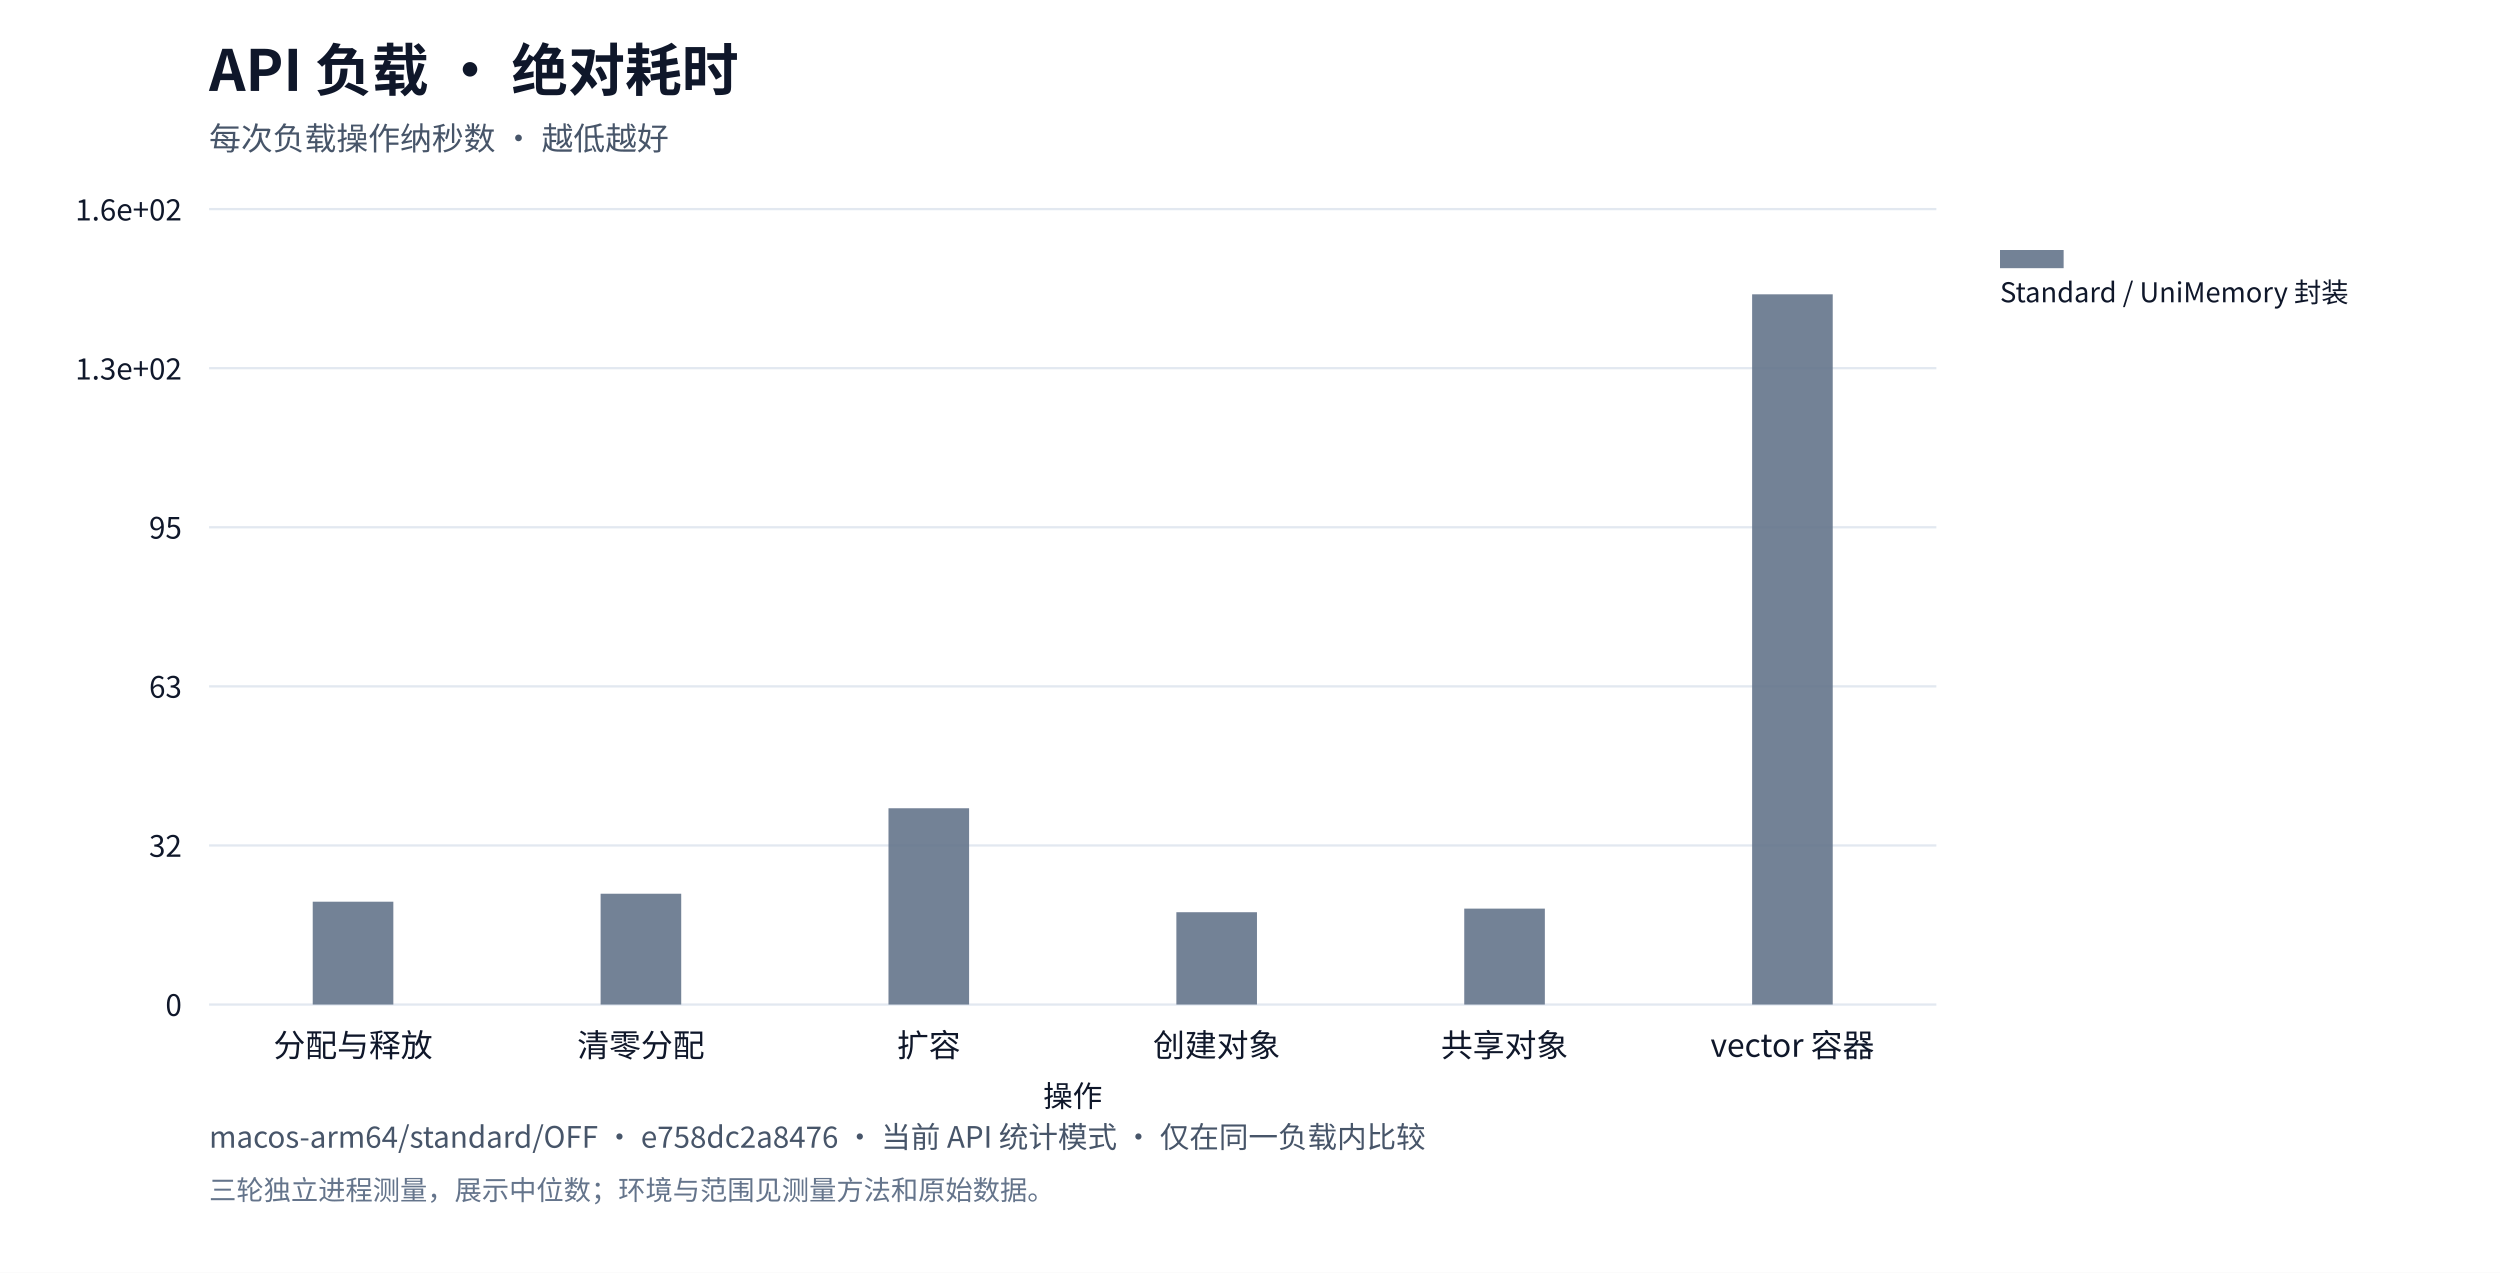
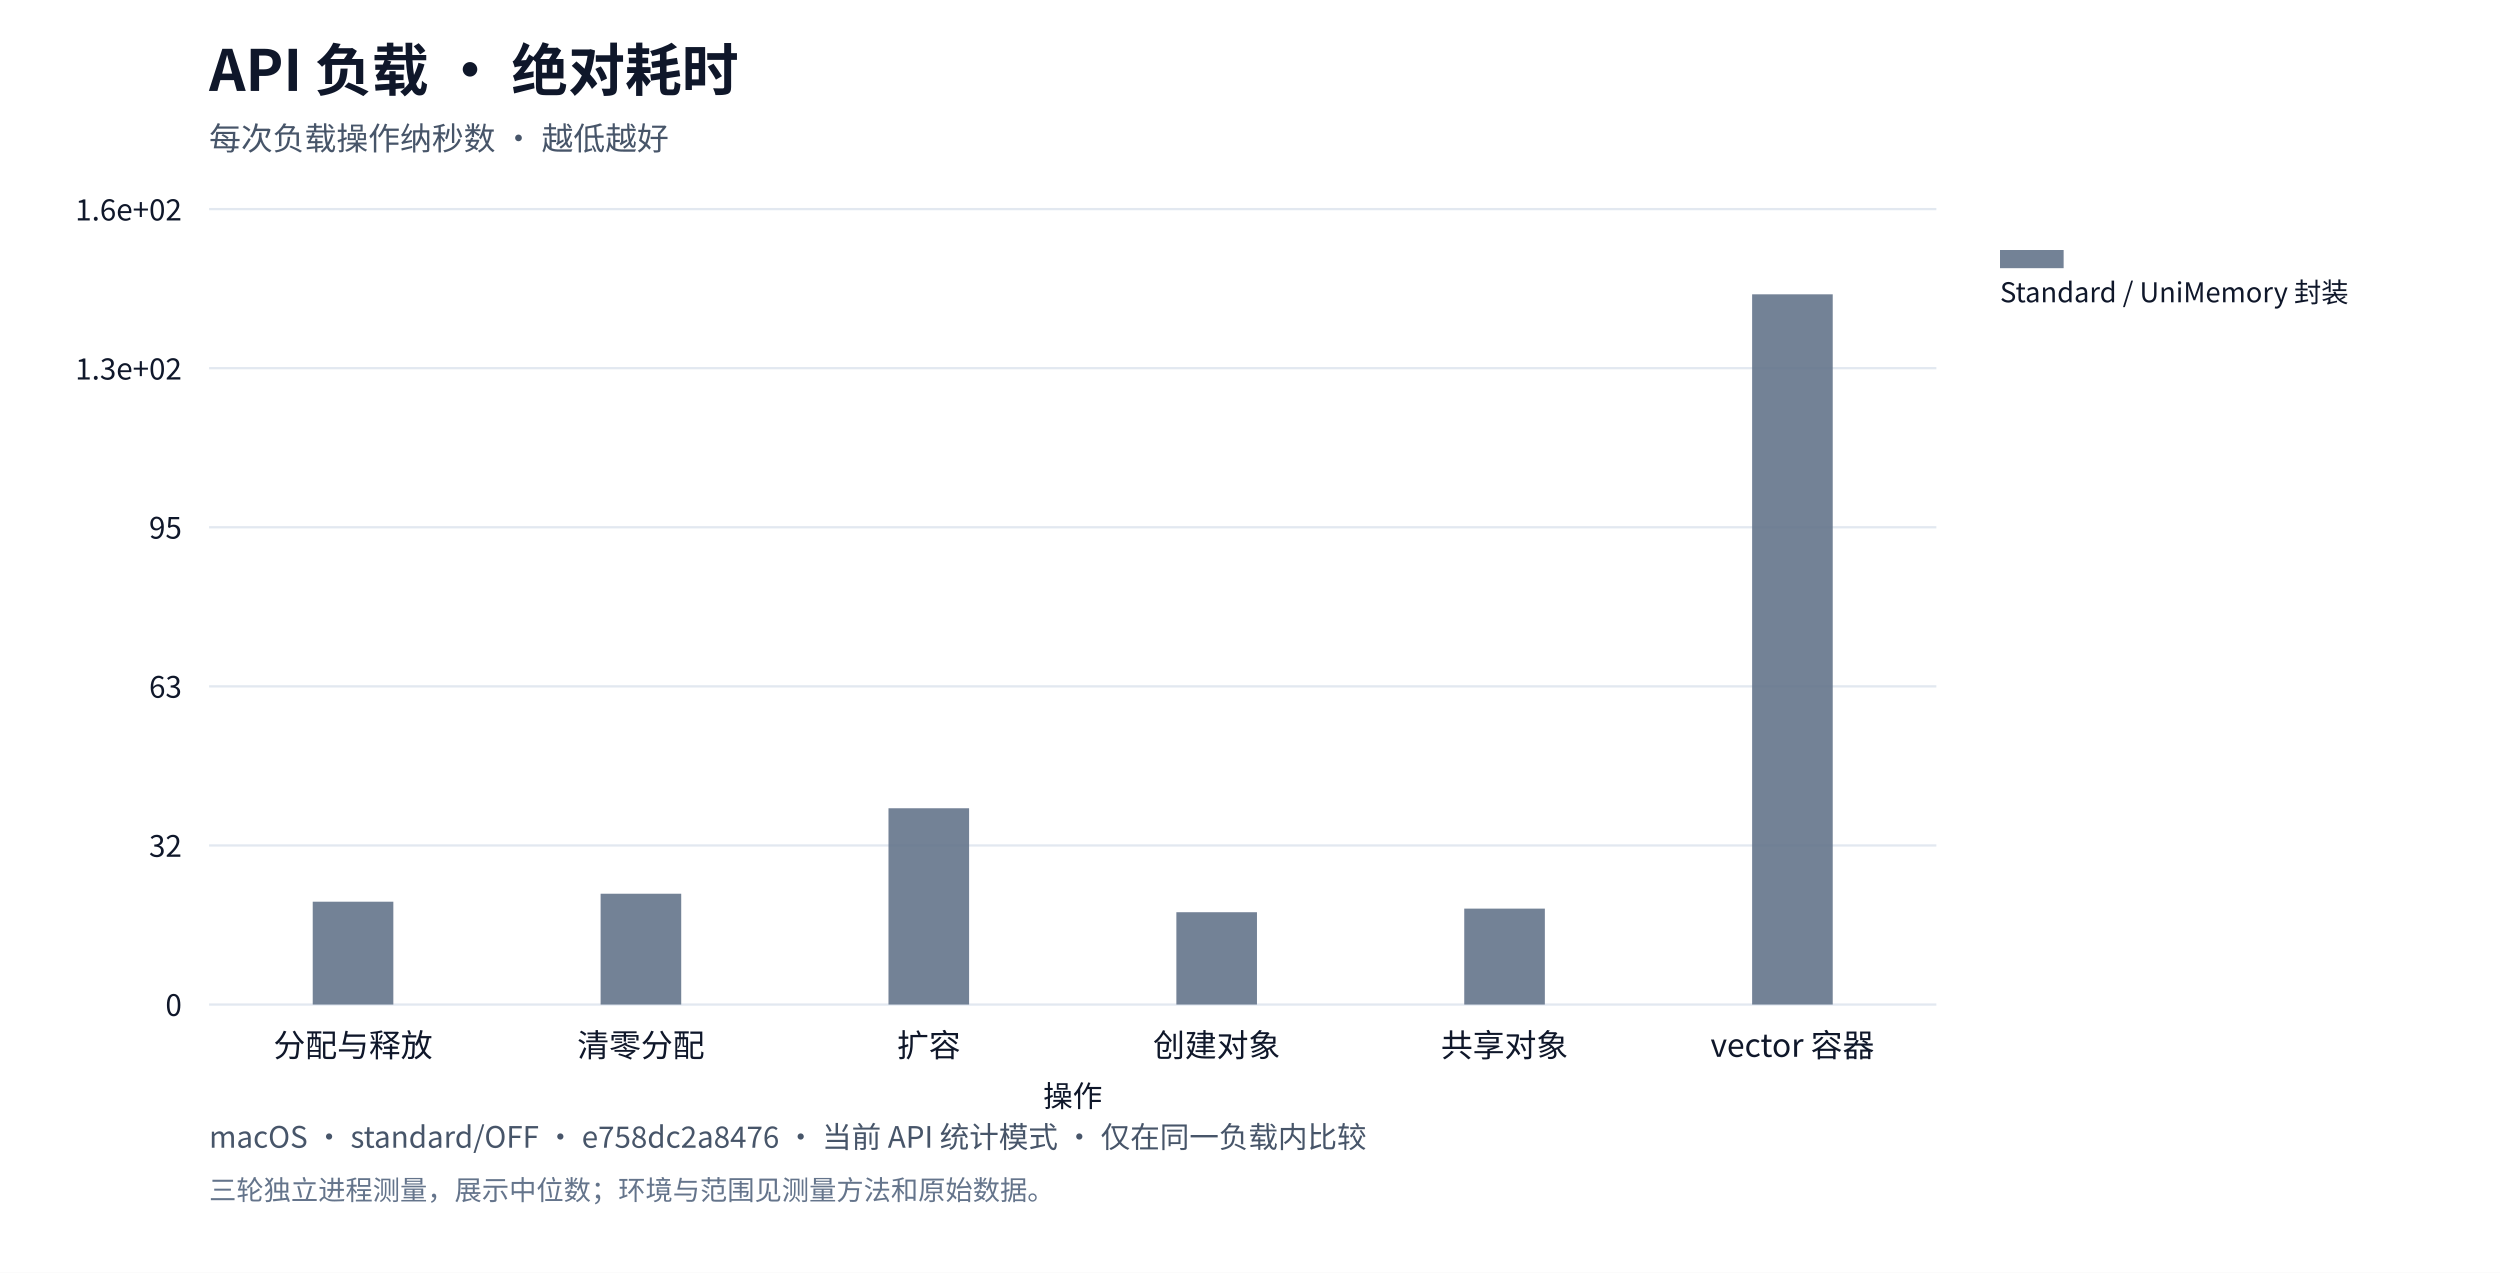
<svg xmlns="http://www.w3.org/2000/svg" xml:lang="zh-CN" viewBox="0 0 1100 560" role="img">
  <rect width="1100" height="560" fill="#ffffff" />
  <g font-family="system-ui,Segoe UI,Microsoft YaHei,PingFang SC,Noto Sans CJK SC,sans-serif" fill="#0f172a">
    <text x="92" y="40" font-size="25" font-weight="650">API 负载 · 绝对耗时</text>
    <text x="92" y="66" font-size="14" fill="#475569">每次负载操作纳秒数 · 越低越好</text>
    <defs>
      <pattern id="standard-basic" width="6" height="6" patternUnits="userSpaceOnUse">
        <rect width="6" height="6" fill="#64748b" />
        <path d="M0,6L6,0" stroke="#ffffff" stroke-opacity="0.6" stroke-width="1.2" />
      </pattern>
      <pattern id="mimalloc-basic" width="6" height="6" patternUnits="userSpaceOnUse">
        <rect width="6" height="6" fill="#0284c7" />
        <path d="M0,6L6,0" stroke="#ffffff" stroke-opacity="0.6" stroke-width="1.2" />
      </pattern>
      <pattern id="jemalloc-basic" width="6" height="6" patternUnits="userSpaceOnUse">
        <rect width="6" height="6" fill="#d97706" />
        <path d="M0,6L6,0" stroke="#ffffff" stroke-opacity="0.6" stroke-width="1.2" />
      </pattern>
    </defs>
    <path d="M92,442.0h760" stroke="#e2e8f0" />
    <text x="80" y="447.0" text-anchor="end" font-size="13">0</text>
    <path d="M92,372.0h760" stroke="#e2e8f0" />
    <text x="80" y="377.0" text-anchor="end" font-size="13">32</text>
    <path d="M92,302.0h760" stroke="#e2e8f0" />
    <text x="80" y="307.0" text-anchor="end" font-size="13">63</text>
    <path d="M92,232.0h760" stroke="#e2e8f0" />
    <text x="80" y="237.0" text-anchor="end" font-size="13">95</text>
    <path d="M92,162.0h760" stroke="#e2e8f0" />
    <text x="80" y="167.0" text-anchor="end" font-size="13">1.3e+02</text>
    <path d="M92,92.0h760" stroke="#e2e8f0" />
    <text x="80" y="97.0" text-anchor="end" font-size="13">1.6e+02</text>
    <text x="155.333" y="465" text-anchor="middle" font-size="14">分配与释放</text>
    <text x="282.0" y="465" text-anchor="middle" font-size="14">清零分配</text>
    <text x="408.667" y="465" text-anchor="middle" font-size="14">扩容</text>
    <text x="535.333" y="465" text-anchor="middle" font-size="14">创建对象</text>
    <text x="662.0" y="465" text-anchor="middle" font-size="14">共享对象</text>
    <text x="788.667" y="465" text-anchor="middle" font-size="14">vector 容器</text>
    <rect data-path="disabled" x="137.6" y="396.751" width="35.467" height="45.249" fill="#64748b" opacity="0.9" />
    <rect data-path="disabled" x="264.267" y="393.241" width="35.467" height="48.759" fill="#64748b" opacity="0.9" />
    <rect data-path="disabled" x="390.933" y="355.631" width="35.467" height="86.369" fill="#64748b" opacity="0.9" />
    <rect data-path="disabled" x="517.6" y="401.375" width="35.467" height="40.625" fill="#64748b" opacity="0.9" />
    <rect data-path="disabled" x="644.267" y="399.789" width="35.467" height="42.211" fill="#64748b" opacity="0.9" />
    <rect data-path="disabled" x="770.933" y="129.5" width="35.467" height="312.5" fill="#64748b" opacity="0.9" />
    <rect data-path="disabled" x="880" y="110" width="28" height="8" fill="#64748b" opacity="0.9" />
    <text x="880" y="133" font-size="12">Standard / UniMemory 封装</text>
    <text x="472" y="487" text-anchor="middle" font-size="13">操作</text>
-     <text x="92" y="505" font-size="13" fill="#475569">macos-arm64/standard/OFF · e758dc2a8476 · 当前 API 统计模式 · 仅在同一负载内比较</text>
+     <text x="92" y="505" font-size="13" fill="#475569">macOS · standard/OFF · e758dc2a8476 · 当前 API 统计模式 · 仅在同一负载内比较</text>
    <text x="92" y="528" font-size="12" fill="#64748b">三轮独立进程测量，展示中位数；环境与范围见测量方法和原始数据。</text>
  </g>
</svg>
